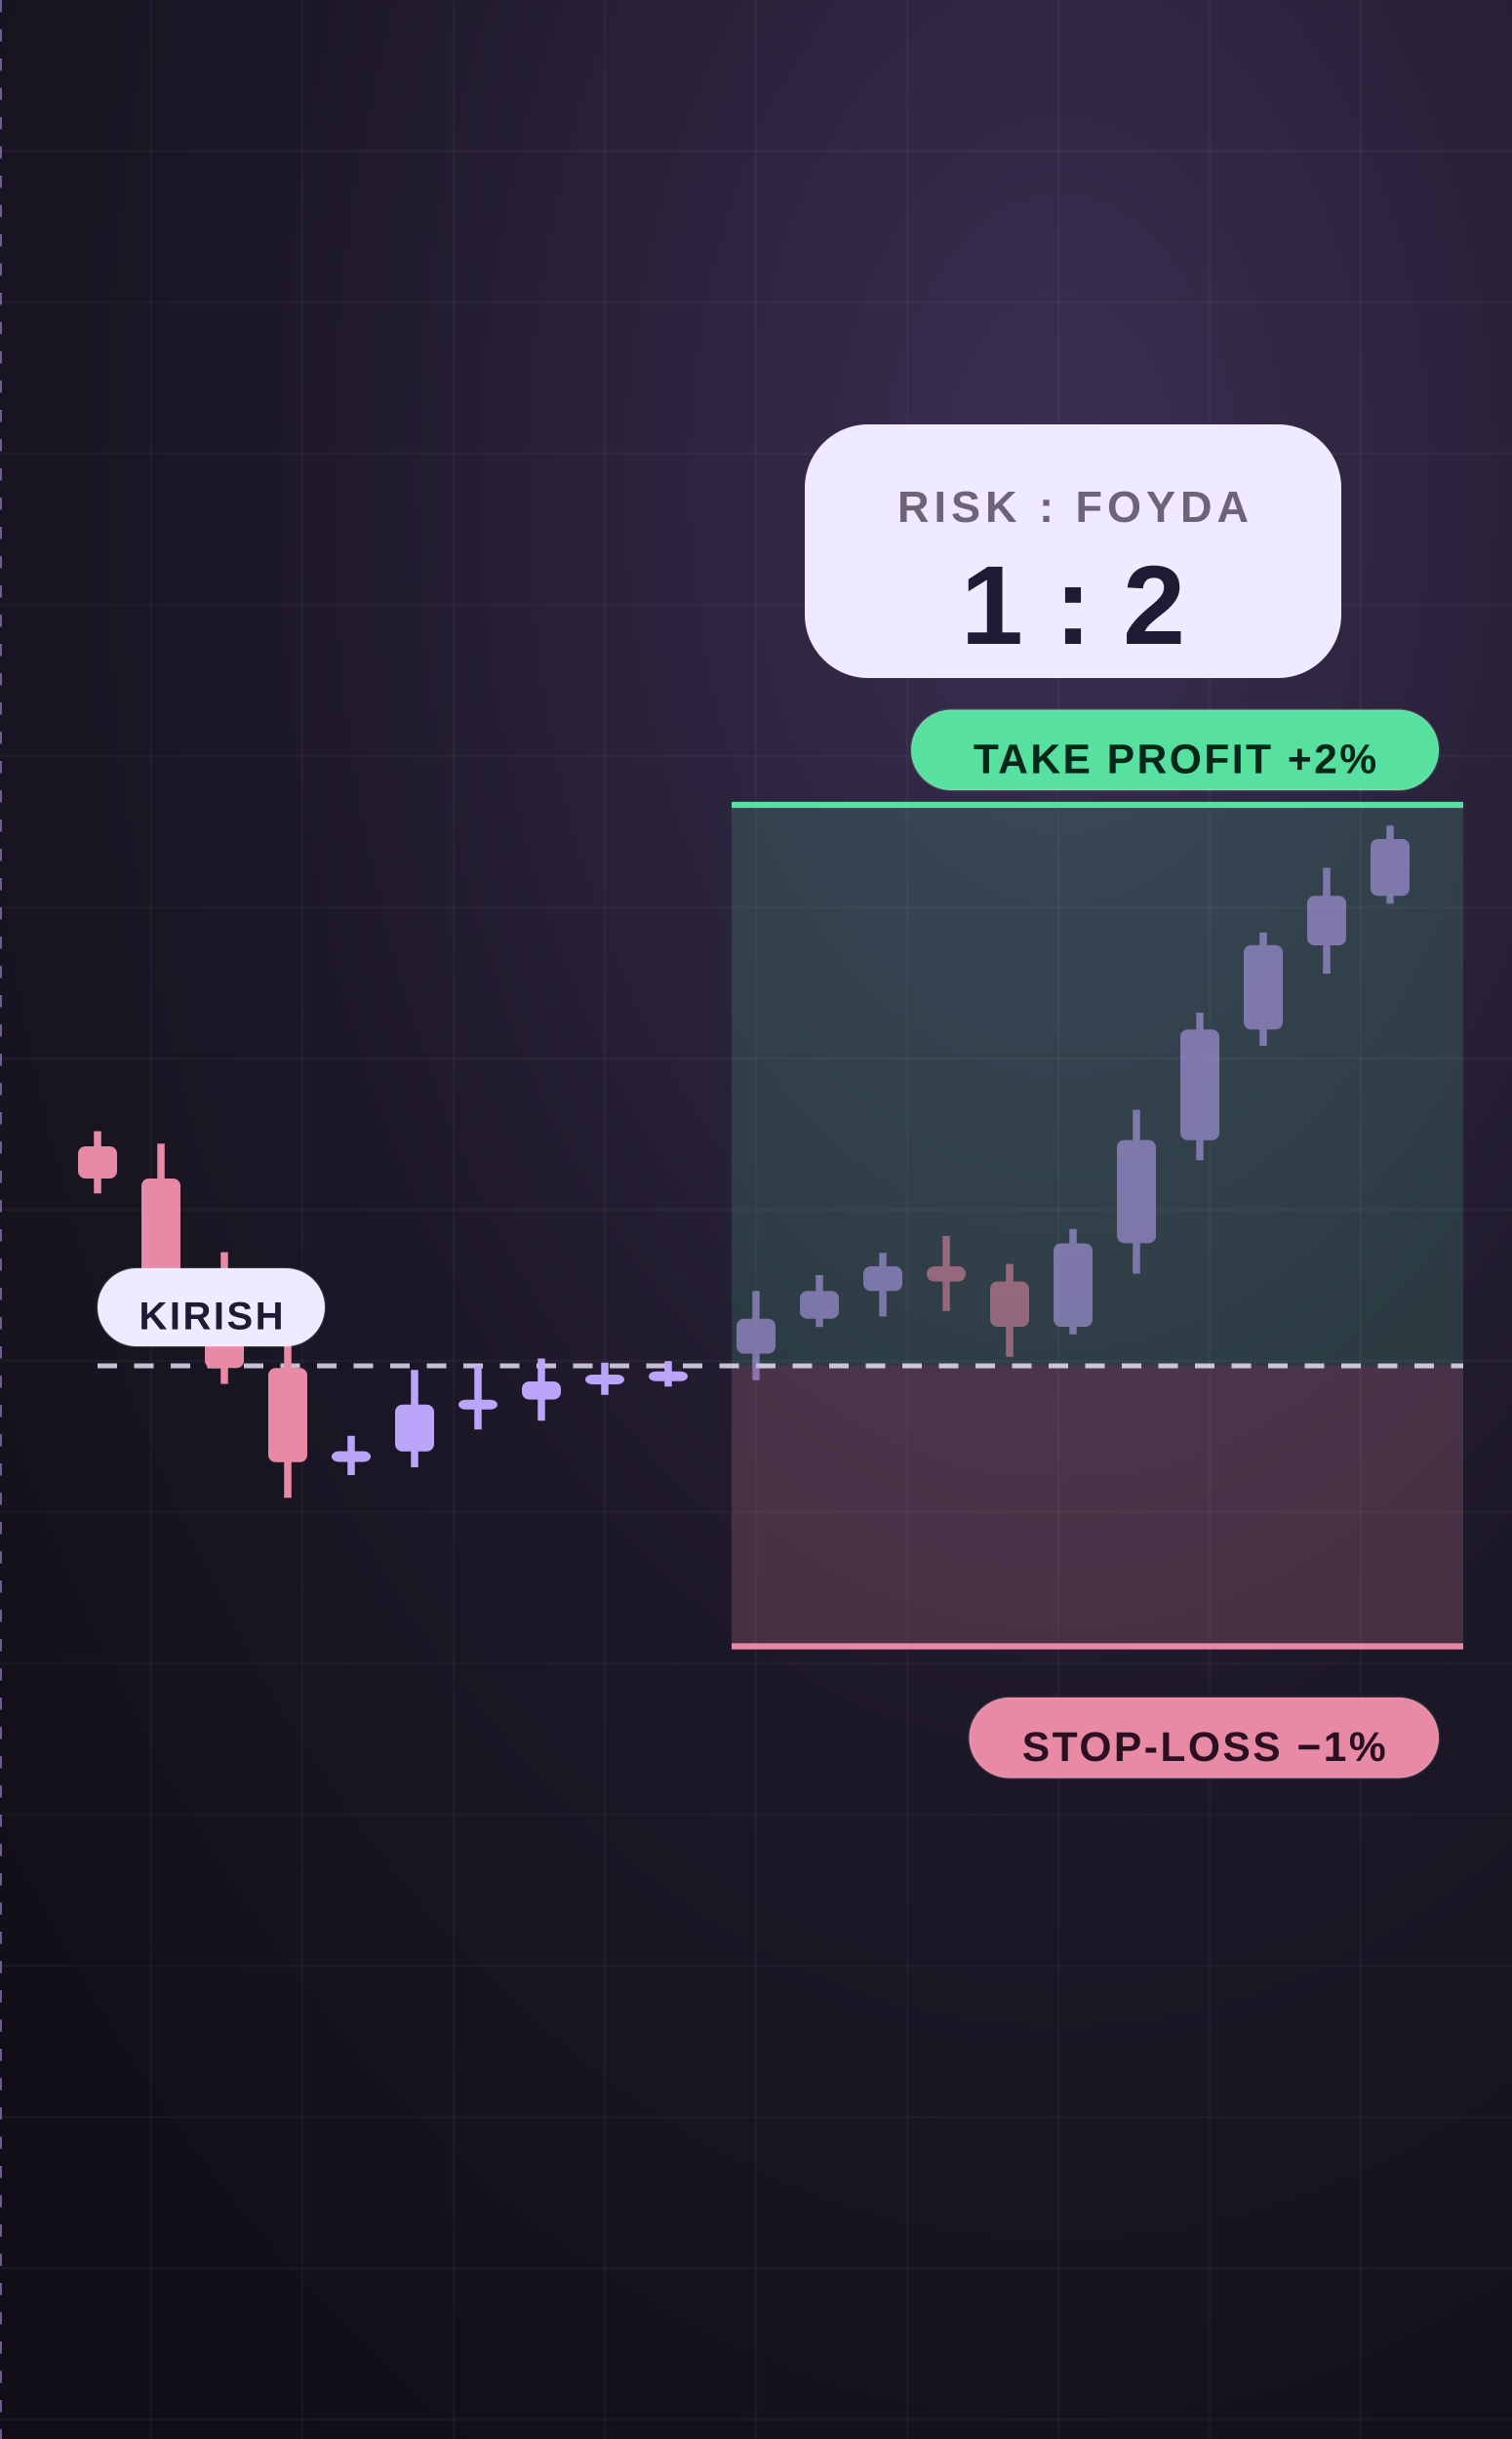
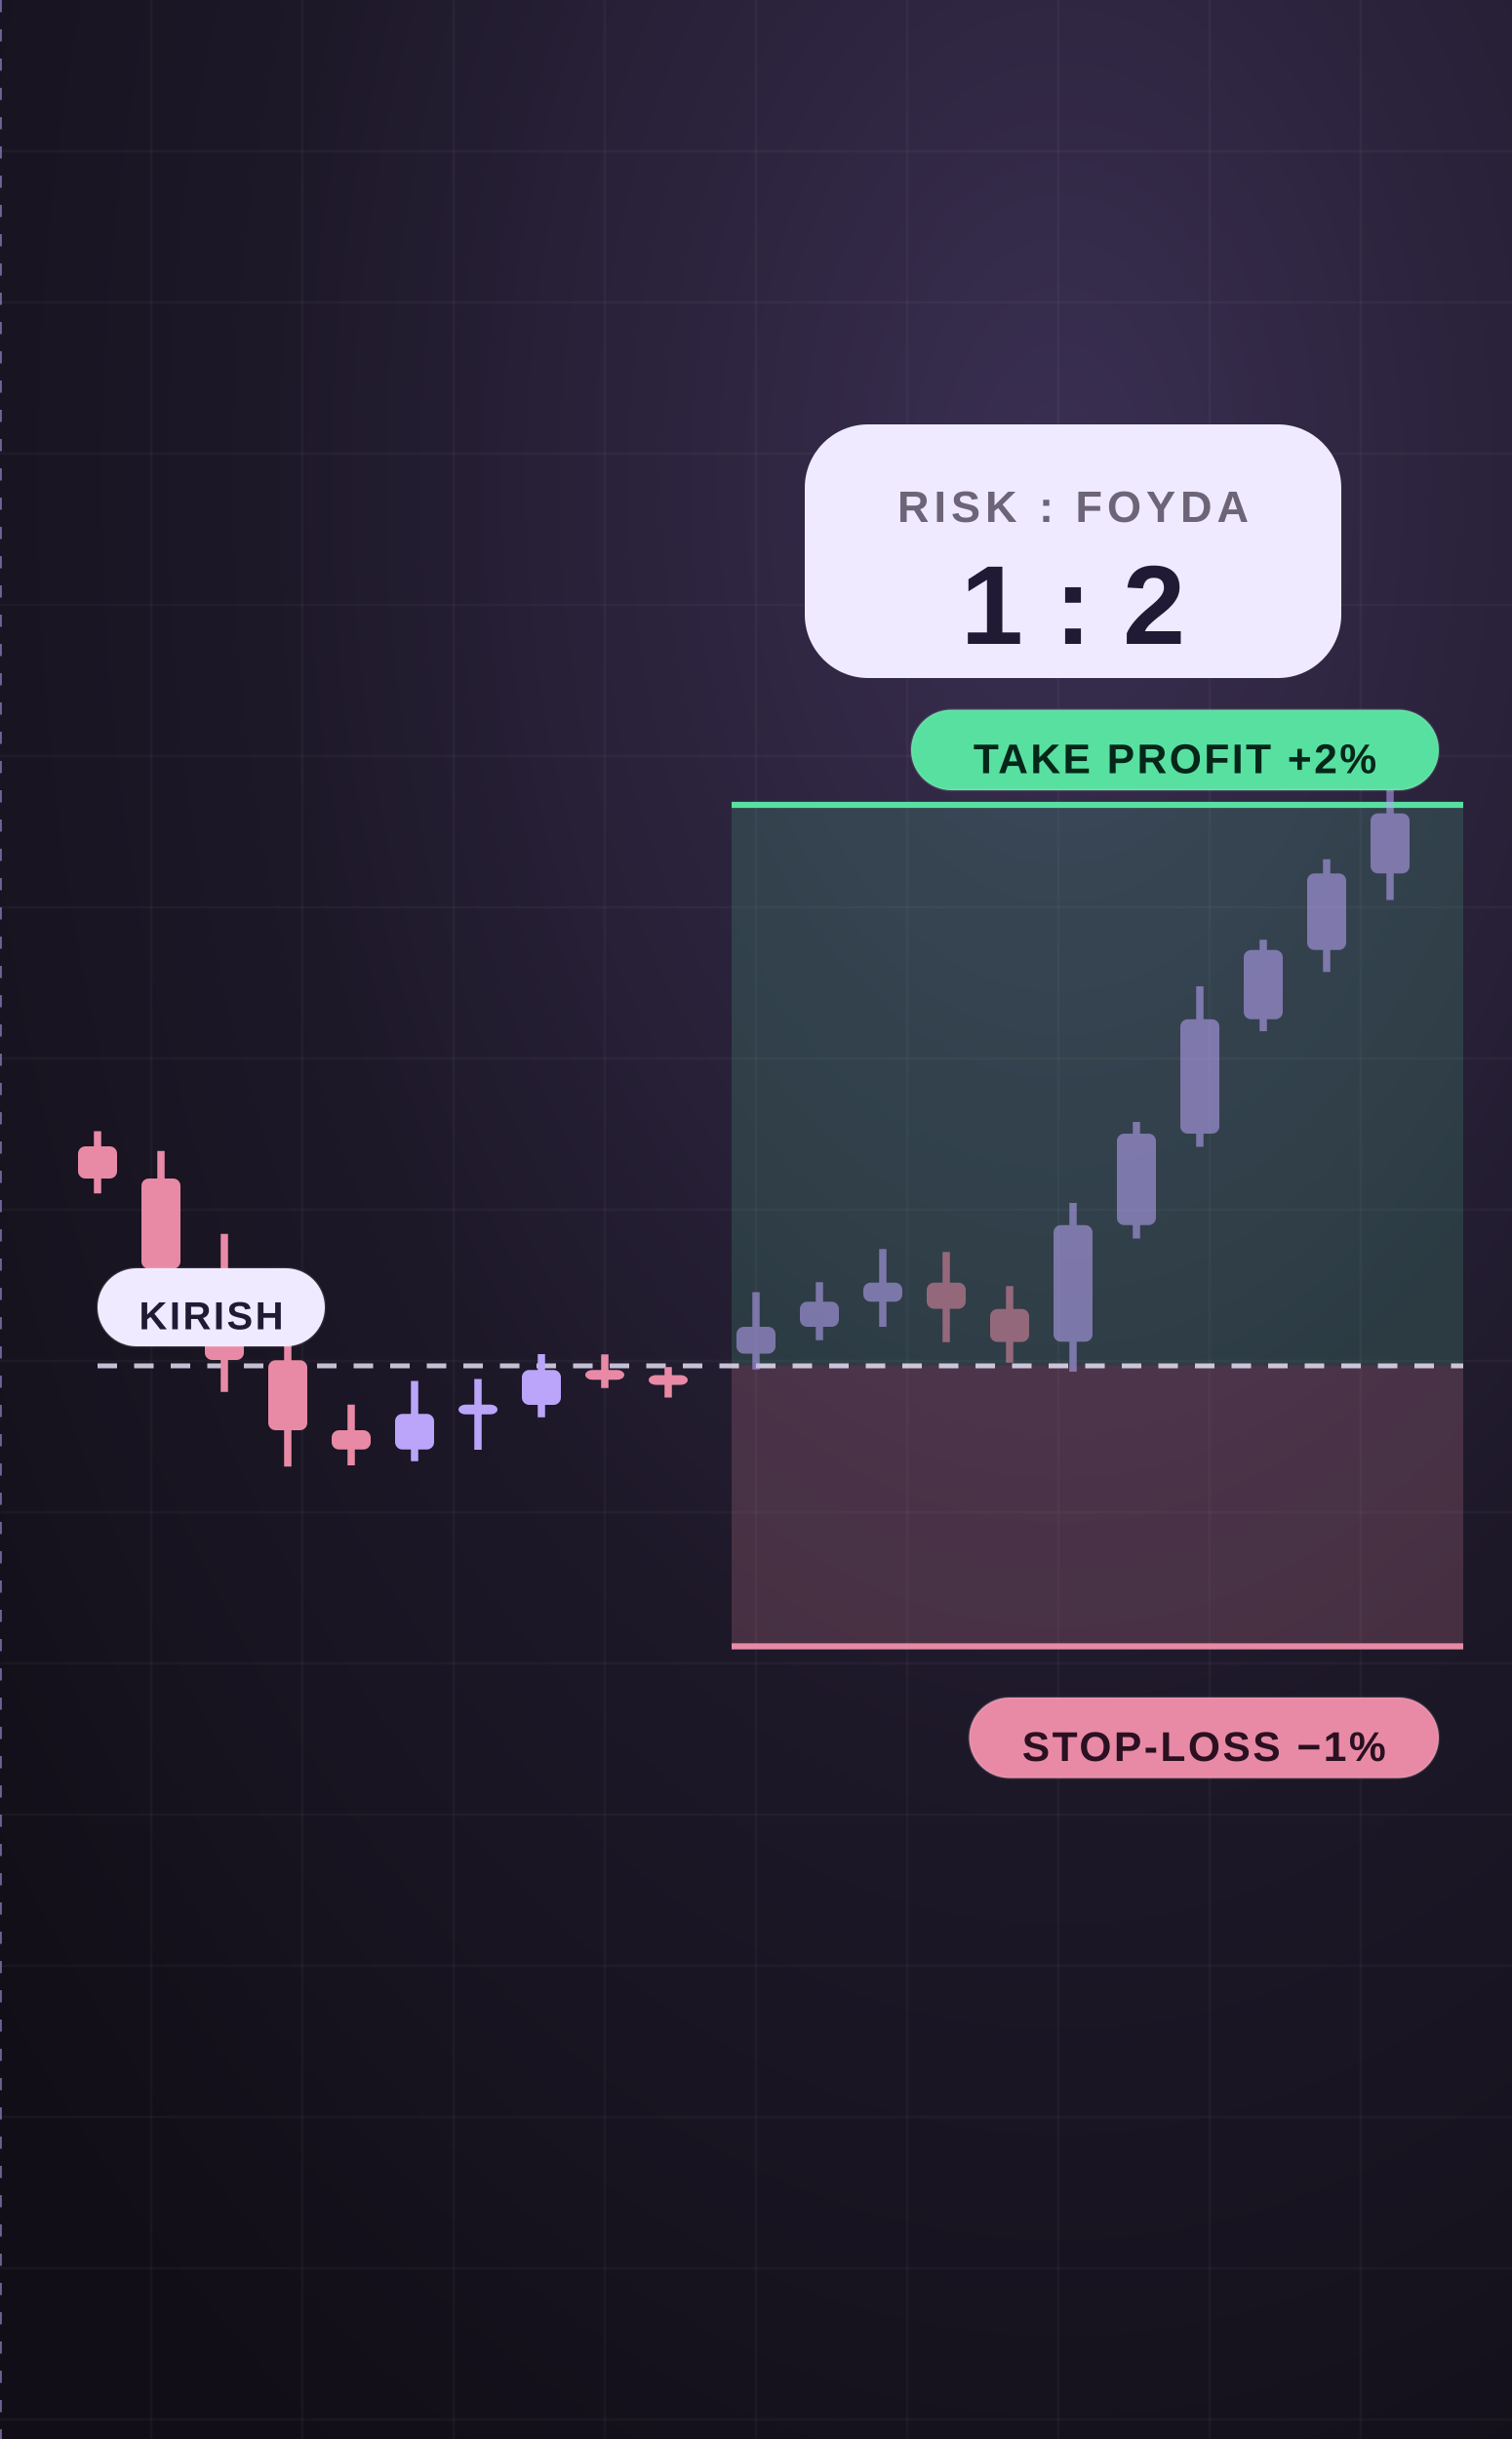
<svg xmlns="http://www.w3.org/2000/svg" width="620" height="1000" viewBox="0 0 620 1000">
  <style>
text{font-family:Arial,Helvetica,"Liberation Sans",sans-serif}
@keyframes grow{from{transform:scaleY(.05);opacity:0}to{transform:none;opacity:1}}
@keyframes live{0%,100%{transform:none}50%{transform:scaleY(1.4)}}
@keyframes flo{0%,100%{transform:translateY(0)}50%{transform:translateY(-6px)}}
@keyframes br{0%,100%{opacity:.7;transform:scale(1)}50%{opacity:1;transform:scale(1.1)}}
@keyframes march{to{stroke-dashoffset:-60}}
@keyframes draw{0%{stroke-dashoffset:1;opacity:1}38%{stroke-dashoffset:0}86%{stroke-dashoffset:0;opacity:1}96%{opacity:0}100%{stroke-dashoffset:1;opacity:0}}
@keyframes bob{0%,100%{transform:none}50%{transform:scaleY(.72)}}
@keyframes dp{0%,100%{transform:scale(1)}50%{transform:scale(1.18)}}
@keyframes hl{0%,100%{opacity:.35}50%{opacity:1}}
@keyframes rin{from{opacity:0;transform:translateX(-18px)}to{opacity:1;transform:none}}
@keyframes bobx{0%,100%{transform:none}50%{transform:scaleX(.78)}}
.row{animation:rin .8s cubic-bezier(.2,.8,.2,1) both}
.barx{transform-box:fill-box;animation:bobx 2.6s ease-in-out infinite}
.cd,.bar,.dot,.glow{transform-box:fill-box}
- @keyframes tick{0%,100%{transform:scaleY(1)}35%{transform:scaleY(var(--a,.7))}70%{transform:scaleY(var(--b,1.12))}}
- .cd{transform-origin:50% 55%;animation:grow .7s cubic-bezier(.2,.8,.2,1) both,tick 2s ease-in-out infinite}
+ @keyframes form{0%{transform:scaleY(0);opacity:0}2%{opacity:1}9%{transform:scaleY(1);opacity:1}88%{transform:scaleY(1);opacity:1}96%,100%{transform:scaleY(1);opacity:0}}
+ .cd{animation:form 9s cubic-bezier(.25,.8,.25,1) infinite both}
@keyframes stream{to{transform:translateX(-640px)}}
.stream{animation:stream 8s linear infinite}
- .cd.live{transform-origin:50% 50%;animation:grow .7s cubic-bezier(.2,.8,.2,1) both,live .9s ease-in-out infinite}
@keyframes scan{from{transform:translateX(-90px)}to{transform:translateX(710px)}}
.scan{animation:scan 6.5s cubic-bezier(.45,0,.55,1) infinite}
.chip{animation:flo 4.5s ease-in-out infinite}
.glow{transform-origin:50% 50%;animation:br 6s ease-in-out infinite}
.dash{animation:march 3.2s linear infinite}
.draw{stroke-dasharray:1;stroke-dashoffset:1;animation:draw 8s cubic-bezier(.4,0,.2,1) .3s infinite}
.bar{transform-origin:50% 100%;animation:bob 2.4s ease-in-out infinite}
.dot{transform-origin:50% 50%;animation:dp 2.2s ease-in-out infinite}
.hl{animation:hl 2.2s ease-in-out infinite}
@media (prefers-reduced-motion:reduce){*{animation:none!important}.draw{stroke-dasharray:none;stroke-dashoffset:0}.scan,.mdot{display:none}}
</style>
  <defs>
    <radialGradient id="bg" cx="70%" cy="20%" r="95%">
      <stop offset="0" stop-color="#3a2f52" />
      <stop offset=".55" stop-color="#1d1828" />
      <stop offset="1" stop-color="#110e17" />
    </radialGradient>
    <radialGradient id="glow" cx="50%" cy="50%" r="50%">
      <stop offset="0" stop-color="#a697eb" stop-opacity=".35" />
      <stop offset="1" stop-color="#a697eb" stop-opacity="0" />
    </radialGradient>
    <linearGradient id="scanG" x1="0" y1="0" x2="1" y2="0">
      <stop offset="0" stop-color="#bba5fa" stop-opacity="0" />
      <stop offset="1" stop-color="#bba5fa" stop-opacity=".2" />
    </linearGradient>
    <linearGradient id="fadeUp" x1="0" y1="0" x2="0" y2="1">
      <stop offset="0" stop-color="#bba5fa" stop-opacity=".35" />
      <stop offset="1" stop-color="#bba5fa" stop-opacity="0" />
    </linearGradient>
  </defs>
  <rect width="620" height="1000" fill="url(#bg)" />
  <line x1="62" y1="0" x2="62" y2="1000" stroke="#fff" stroke-opacity=".035" />
  <line x1="124" y1="0" x2="124" y2="1000" stroke="#fff" stroke-opacity=".035" />
  <line x1="186" y1="0" x2="186" y2="1000" stroke="#fff" stroke-opacity=".035" />
  <line x1="248" y1="0" x2="248" y2="1000" stroke="#fff" stroke-opacity=".035" />
  <line x1="310" y1="0" x2="310" y2="1000" stroke="#fff" stroke-opacity=".035" />
  <line x1="372" y1="0" x2="372" y2="1000" stroke="#fff" stroke-opacity=".035" />
  <line x1="434" y1="0" x2="434" y2="1000" stroke="#fff" stroke-opacity=".035" />
  <line x1="496" y1="0" x2="496" y2="1000" stroke="#fff" stroke-opacity=".035" />
  <line x1="558" y1="0" x2="558" y2="1000" stroke="#fff" stroke-opacity=".035" />
  <line x1="0" y1="62" x2="620" y2="62" stroke="#fff" stroke-opacity=".035" />
  <line x1="0" y1="124" x2="620" y2="124" stroke="#fff" stroke-opacity=".035" />
  <line x1="0" y1="186" x2="620" y2="186" stroke="#fff" stroke-opacity=".035" />
  <line x1="0" y1="248" x2="620" y2="248" stroke="#fff" stroke-opacity=".035" />
  <line x1="0" y1="310" x2="620" y2="310" stroke="#fff" stroke-opacity=".035" />
  <line x1="0" y1="372" x2="620" y2="372" stroke="#fff" stroke-opacity=".035" />
  <line x1="0" y1="434" x2="620" y2="434" stroke="#fff" stroke-opacity=".035" />
  <line x1="0" y1="496" x2="620" y2="496" stroke="#fff" stroke-opacity=".035" />
  <line x1="0" y1="558" x2="620" y2="558" stroke="#fff" stroke-opacity=".035" />
  <line x1="0" y1="620" x2="620" y2="620" stroke="#fff" stroke-opacity=".035" />
  <line x1="0" y1="682" x2="620" y2="682" stroke="#fff" stroke-opacity=".035" />
  <line x1="0" y1="744" x2="620" y2="744" stroke="#fff" stroke-opacity=".035" />
  <line x1="0" y1="806" x2="620" y2="806" stroke="#fff" stroke-opacity=".035" />
  <line x1="0" y1="868" x2="620" y2="868" stroke="#fff" stroke-opacity=".035" />
  <line x1="0" y1="930" x2="620" y2="930" stroke="#fff" stroke-opacity=".035" />
  <line x1="0" y1="992" x2="620" y2="992" stroke="#fff" stroke-opacity=".035" />
  <rect x="300" y="330" width="300" height="230" fill="#58e0a0" opacity=".16" />
  <rect x="300" y="560" width="300" height="115" fill="#e88aa6" opacity=".2" />
  <line class="dash" x1="40" y1="560" x2="600" y2="560" stroke="#efeaff" stroke-width="2" stroke-dasharray="8 7" opacity=".8" />
  <line x1="300" y1="330" x2="600" y2="330" stroke="#58e0a0" stroke-width="2.5" />
  <line x1="300" y1="675" x2="600" y2="675" stroke="#e88aa6" stroke-width="2.5" />
-   <g class="cd" style="--a:0.38;--b:1.37;animation-duration:.7s,0.74s;animation-delay:200ms,600ms">
+   <g class="cd" style="transform-origin:50% 24.2%;animation-duration:6.50s;animation-delay:0ms">
    <line x1="40" x2="40" y1="463.8" y2="489.3" stroke="#e88aa6" stroke-width="3" />
    <rect x="32" y="470.0" width="16" height="13.2" rx="3" fill="#e88aa6" />
  </g>
-   <g class="cd" style="--a:0.35;--b:1.31;animation-duration:.7s,1.10s;animation-delay:240ms,737ms">
-     <line x1="66" x2="66" y1="468.9" y2="536.9" stroke="#e88aa6" stroke-width="3" />
-     <rect x="58" y="483.2" width="16" height="40.6" rx="3" fill="#e88aa6" />
+   <g class="cd" style="transform-origin:50% 20.2%;animation-duration:6.50s;animation-delay:260ms">
+     <line x1="66" x2="66" y1="471.9" y2="528.0" stroke="#e88aa6" stroke-width="3" />
+     <rect x="58" y="483.2" width="16" height="37.0" rx="3" fill="#e88aa6" />
  </g>
-   <g class="cd" style="--a:0.45;--b:1.42;animation-duration:.7s,0.59s;animation-delay:280ms,874ms">
-     <line x1="92" x2="92" y1="513.4" y2="567.4" stroke="#e88aa6" stroke-width="3" />
-     <rect x="84" y="523.9" width="16" height="37.0" rx="3" fill="#e88aa6" />
+   <g class="cd" style="transform-origin:50% 22.2%;animation-duration:6.50s;animation-delay:520ms">
+     <line x1="92" x2="92" y1="505.9" y2="570.7" stroke="#e88aa6" stroke-width="3" />
+     <rect x="84" y="520.2" width="16" height="37.4" rx="3" fill="#e88aa6" />
  </g>
-   <g class="cd" style="--a:0.48;--b:1.27;animation-duration:.7s,0.61s;animation-delay:320ms,1011ms">
-     <line x1="118" x2="118" y1="550.4" y2="614.1" stroke="#e88aa6" stroke-width="3" />
-     <rect x="110" y="560.9" width="16" height="38.6" rx="3" fill="#e88aa6" />
+   <g class="cd" style="transform-origin:50% 16.2%;animation-duration:6.50s;animation-delay:780ms">
+     <line x1="118" x2="118" y1="549.2" y2="601.3" stroke="#e88aa6" stroke-width="3" />
+     <rect x="110" y="557.7" width="16" height="28.7" rx="3" fill="#e88aa6" />
  </g>
-   <g class="cd" style="--a:0.55;--b:1.21;animation-duration:.7s,0.75s;animation-delay:360ms,1148ms">
-     <line x1="144" x2="144" y1="588.7" y2="604.8" stroke="#bba5fa" stroke-width="3" />
-     <rect x="136" y="595.0" width="16" height="4.4" rx="3" fill="#bba5fa" />
+   <g class="cd" style="transform-origin:50% 42.1%;animation-duration:6.50s;animation-delay:1040ms">
+     <line x1="144" x2="144" y1="575.9" y2="600.8" stroke="#e88aa6" stroke-width="3" />
+     <rect x="136" y="586.4" width="16" height="7.9" rx="3" fill="#e88aa6" />
  </g>
-   <g class="cd" style="--a:0.44;--b:1.30;animation-duration:.7s,0.63s;animation-delay:400ms,1285ms">
-     <line x1="170" x2="170" y1="561.7" y2="601.6" stroke="#bba5fa" stroke-width="3" />
-     <rect x="162" y="575.9" width="16" height="19.2" rx="3" fill="#bba5fa" />
+   <g class="cd" style="transform-origin:50% 85.4%;animation-duration:6.50s;animation-delay:1300ms">
+     <line x1="170" x2="170" y1="566.2" y2="599.1" stroke="#bba5fa" stroke-width="3" />
+     <rect x="162" y="579.7" width="16" height="14.6" rx="3" fill="#bba5fa" />
  </g>
-   <g class="cd" style="--a:0.56;--b:1.40;animation-duration:.7s,1.03s;animation-delay:440ms,622ms">
-     <line x1="196" x2="196" y1="560.0" y2="586.1" stroke="#bba5fa" stroke-width="3" />
-     <rect x="188" y="573.9" width="16" height="4.0" rx="3" fill="#bba5fa" />
+   <g class="cd" style="transform-origin:50% 49.3%;animation-duration:6.50s;animation-delay:1560ms">
+     <line x1="196" x2="196" y1="565.4" y2="594.4" stroke="#bba5fa" stroke-width="3" />
+     <rect x="188" y="575.9" width="16" height="4.0" rx="3" fill="#bba5fa" />
  </g>
-   <g class="cd" style="--a:0.42;--b:1.33;animation-duration:.7s,0.96s;animation-delay:480ms,759ms">
-     <line x1="222" x2="222" y1="557.0" y2="582.5" stroke="#bba5fa" stroke-width="3" />
-     <rect x="214" y="566.4" width="16" height="7.4" rx="3" fill="#bba5fa" />
+   <g class="cd" style="transform-origin:50% 80.1%;animation-duration:6.50s;animation-delay:1820ms">
+     <line x1="222" x2="222" y1="555.2" y2="581.1" stroke="#bba5fa" stroke-width="3" />
+     <rect x="214" y="561.7" width="16" height="14.3" rx="3" fill="#bba5fa" />
  </g>
-   <g class="cd" style="--a:0.40;--b:1.42;animation-duration:.7s,0.62s;animation-delay:520ms,896ms">
-     <line x1="248" x2="248" y1="558.7" y2="571.9" stroke="#bba5fa" stroke-width="3" />
-     <rect x="240" y="563.6" width="16" height="4.0" rx="3" fill="#bba5fa" />
+   <g class="cd" style="transform-origin:50% 46.4%;animation-duration:6.50s;animation-delay:2080ms">
+     <line x1="248" x2="248" y1="555.3" y2="569.1" stroke="#e88aa6" stroke-width="3" />
+     <rect x="240" y="561.7" width="16" height="4.0" rx="3" fill="#e88aa6" />
  </g>
-   <g class="cd live" style="--a:0.32;--b:1.26;animation-duration:.7s,0.80s;animation-delay:560ms,1033ms">
-     <line x1="274" x2="274" y1="558.1" y2="568.5" stroke="#bba5fa" stroke-width="3" />
-     <rect x="266" y="562.3" width="16" height="4.0" rx="3" fill="#bba5fa" />
+   <g class="cd" style="transform-origin:50% 26.2%;animation-duration:6.50s;animation-delay:2340ms">
+     <line x1="274" x2="274" y1="560.5" y2="573.0" stroke="#e88aa6" stroke-width="3" />
+     <rect x="266" y="563.8" width="16" height="4.0" rx="3" fill="#e88aa6" />
  </g>
  <g opacity=".55">
-     <g class="cd" style="--a:0.56;--b:1.43;animation-duration:.7s,0.52s;animation-delay:200ms,600ms">
-       <line x1="310" x2="310" y1="529.3" y2="565.9" stroke="#bba5fa" stroke-width="3" />
-       <rect x="302" y="540.7" width="16" height="14.3" rx="3" fill="#bba5fa" />
+     <g class="cd" style="transform-origin:50% 79.5%;animation-duration:6.50s;animation-delay:0ms">
+       <line x1="310" x2="310" y1="529.8" y2="561.5" stroke="#bba5fa" stroke-width="3" />
+       <rect x="302" y="544.0" width="16" height="11.0" rx="3" fill="#bba5fa" />
    </g>
-     <g class="cd" style="--a:0.34;--b:1.26;animation-duration:.7s,0.56s;animation-delay:240ms,737ms">
-       <line x1="336" x2="336" y1="522.8" y2="544.1" stroke="#bba5fa" stroke-width="3" />
-       <rect x="328" y="529.3" width="16" height="11.4" rx="3" fill="#bba5fa" />
+     <g class="cd" style="transform-origin:50% 76.7%;animation-duration:6.50s;animation-delay:260ms">
+       <line x1="336" x2="336" y1="525.7" y2="549.5" stroke="#bba5fa" stroke-width="3" />
+       <rect x="328" y="533.7" width="16" height="10.3" rx="3" fill="#bba5fa" />
    </g>
-     <g class="cd" style="--a:0.35;--b:1.35;animation-duration:.7s,0.53s;animation-delay:280ms,874ms">
-       <line x1="362" x2="362" y1="513.7" y2="539.8" stroke="#bba5fa" stroke-width="3" />
-       <rect x="354" y="519.2" width="16" height="10.1" rx="3" fill="#bba5fa" />
+     <g class="cd" style="transform-origin:50% 67.8%;animation-duration:6.50s;animation-delay:520ms">
+       <line x1="362" x2="362" y1="512.1" y2="544.0" stroke="#bba5fa" stroke-width="3" />
+       <rect x="354" y="525.9" width="16" height="7.8" rx="3" fill="#bba5fa" />
    </g>
-     <g class="cd" style="--a:0.39;--b:1.26;animation-duration:.7s,0.62s;animation-delay:320ms,1011ms">
-       <line x1="388" x2="388" y1="506.8" y2="537.5" stroke="#e88aa6" stroke-width="3" />
-       <rect x="380" y="519.2" width="16" height="6.2" rx="3" fill="#e88aa6" />
+     <g class="cd" style="transform-origin:50% 34.2%;animation-duration:6.50s;animation-delay:780ms">
+       <line x1="388" x2="388" y1="513.3" y2="550.3" stroke="#e88aa6" stroke-width="3" />
+       <rect x="380" y="525.9" width="16" height="10.7" rx="3" fill="#e88aa6" />
    </g>
-     <g class="cd" style="--a:0.56;--b:1.34;animation-duration:.7s,1.05s;animation-delay:360ms,1148ms">
-       <line x1="414" x2="414" y1="518.2" y2="556.3" stroke="#e88aa6" stroke-width="3" />
-       <rect x="406" y="525.4" width="16" height="18.6" rx="3" fill="#e88aa6" />
+     <g class="cd" style="transform-origin:50% 29.9%;animation-duration:6.50s;animation-delay:1040ms">
+       <line x1="414" x2="414" y1="527.3" y2="558.7" stroke="#e88aa6" stroke-width="3" />
+       <rect x="406" y="536.7" width="16" height="13.5" rx="3" fill="#e88aa6" />
    </g>
-     <g class="cd" style="--a:0.35;--b:1.41;animation-duration:.7s,0.80s;animation-delay:400ms,1285ms">
-       <line x1="440" x2="440" y1="503.9" y2="547.1" stroke="#bba5fa" stroke-width="3" />
-       <rect x="432" y="509.8" width="16" height="34.2" rx="3" fill="#bba5fa" />
+     <g class="cd" style="transform-origin:50% 82.4%;animation-duration:6.50s;animation-delay:1300ms">
+       <line x1="440" x2="440" y1="493.2" y2="562.4" stroke="#bba5fa" stroke-width="3" />
+       <rect x="432" y="502.3" width="16" height="47.8" rx="3" fill="#bba5fa" />
    </g>
-     <g class="cd" style="--a:0.48;--b:1.32;animation-duration:.7s,0.68s;animation-delay:440ms,622ms">
-       <line x1="466" x2="466" y1="455.0" y2="522.2" stroke="#bba5fa" stroke-width="3" />
-       <rect x="458" y="467.4" width="16" height="42.3" rx="3" fill="#bba5fa" />
+     <g class="cd" style="transform-origin:50% 88.6%;animation-duration:6.50s;animation-delay:1560ms">
+       <line x1="466" x2="466" y1="460.0" y2="507.8" stroke="#bba5fa" stroke-width="3" />
+       <rect x="458" y="464.8" width="16" height="37.5" rx="3" fill="#bba5fa" />
    </g>
-     <g class="cd" style="--a:0.44;--b:1.39;animation-duration:.7s,0.89s;animation-delay:480ms,759ms">
-       <line x1="492" x2="492" y1="415.2" y2="475.7" stroke="#bba5fa" stroke-width="3" />
-       <rect x="484" y="422.1" width="16" height="45.4" rx="3" fill="#bba5fa" />
+     <g class="cd" style="transform-origin:50% 91.9%;animation-duration:6.50s;animation-delay:1820ms">
+       <line x1="492" x2="492" y1="404.4" y2="470.2" stroke="#bba5fa" stroke-width="3" />
+       <rect x="484" y="417.9" width="16" height="46.9" rx="3" fill="#bba5fa" />
    </g>
-     <g class="cd" style="--a:0.34;--b:1.21;animation-duration:.7s,1.02s;animation-delay:520ms,896ms">
-       <line x1="518" x2="518" y1="382.3" y2="428.8" stroke="#bba5fa" stroke-width="3" />
-       <rect x="510" y="387.5" width="16" height="34.6" rx="3" fill="#bba5fa" />
+     <g class="cd" style="transform-origin:50% 87.0%;animation-duration:6.50s;animation-delay:2080ms">
+       <line x1="518" x2="518" y1="385.3" y2="422.8" stroke="#bba5fa" stroke-width="3" />
+       <rect x="510" y="389.5" width="16" height="28.4" rx="3" fill="#bba5fa" />
    </g>
-     <g class="cd" style="--a:0.56;--b:1.36;animation-duration:.7s,0.68s;animation-delay:560ms,1033ms">
-       <line x1="544" x2="544" y1="355.8" y2="399.2" stroke="#bba5fa" stroke-width="3" />
-       <rect x="536" y="367.3" width="16" height="20.3" rx="3" fill="#bba5fa" />
+     <g class="cd" style="transform-origin:50% 80.4%;animation-duration:6.50s;animation-delay:2340ms">
+       <line x1="544" x2="544" y1="352.3" y2="398.5" stroke="#bba5fa" stroke-width="3" />
+       <rect x="536" y="358.1" width="16" height="31.4" rx="3" fill="#bba5fa" />
    </g>
-     <g class="cd live" style="--a:0.31;--b:1.42;animation-duration:.7s,0.67s;animation-delay:600ms,1170ms">
-       <line x1="570" x2="570" y1="338.5" y2="370.5" stroke="#bba5fa" stroke-width="3" />
-       <rect x="562" y="344.0" width="16" height="23.3" rx="3" fill="#bba5fa" />
+     <g class="cd" style="transform-origin:50% 76.8%;animation-duration:6.50s;animation-delay:2600ms">
+       <line x1="570" x2="570" y1="322.1" y2="369.0" stroke="#bba5fa" stroke-width="3" />
+       <rect x="562" y="333.5" width="16" height="24.6" rx="3" fill="#bba5fa" />
    </g>
  </g>
  <g class="chip" style="animation-delay:-3.2s">
    <rect x="373.6" y="291" width="216.4" height="33" rx="16.5" fill="#58e0a0" stroke="#fff" stroke-opacity=".12" />
    <text x="481.8" y="317" text-anchor="middle" font-size="17" font-weight="700" fill="#06261a" letter-spacing="1">TAKE PROFIT  +2%</text>
  </g>
  <g class="chip" style="animation-delay:-0.7s">
    <rect x="397.4" y="696" width="192.6" height="33" rx="16.5" fill="#e88aa6" stroke="#fff" stroke-opacity=".12" />
    <text x="493.7" y="722" text-anchor="middle" font-size="17" font-weight="700" fill="#2a1020" letter-spacing="1">STOP-LOSS  −1%</text>
  </g>
  <g class="chip" style="animation-delay:-2.6s">
    <rect x="40" y="520" width="93.2" height="32" rx="16" fill="#efeaff" stroke="#fff" stroke-opacity=".12" />
    <text x="86.6" y="545" text-anchor="middle" font-size="16" font-weight="700" fill="#211a35" letter-spacing="1">KIRISH</text>
  </g>
  <g transform="translate(440 230)">
    <rect x="-110" y="-56" width="220" height="104" rx="26" fill="#efeaff" />
    <text x="0" y="-16" text-anchor="middle" font-size="18" font-weight="700" fill="#6d6577" letter-spacing="2">RISK : FOYDA</text>
    <text x="0" y="34" text-anchor="middle" font-size="46" font-weight="800" fill="#211a35">1 : 2</text>
  </g>
  <g class="scan">
    <rect x="-70" y="0" width="70" height="1000" fill="url(#scanG)" />
    <line x1="0" y1="0" x2="0" y2="1000" stroke="#bba5fa" stroke-opacity=".55" stroke-width="1.5" stroke-dasharray="5 7" />
  </g>
</svg>
